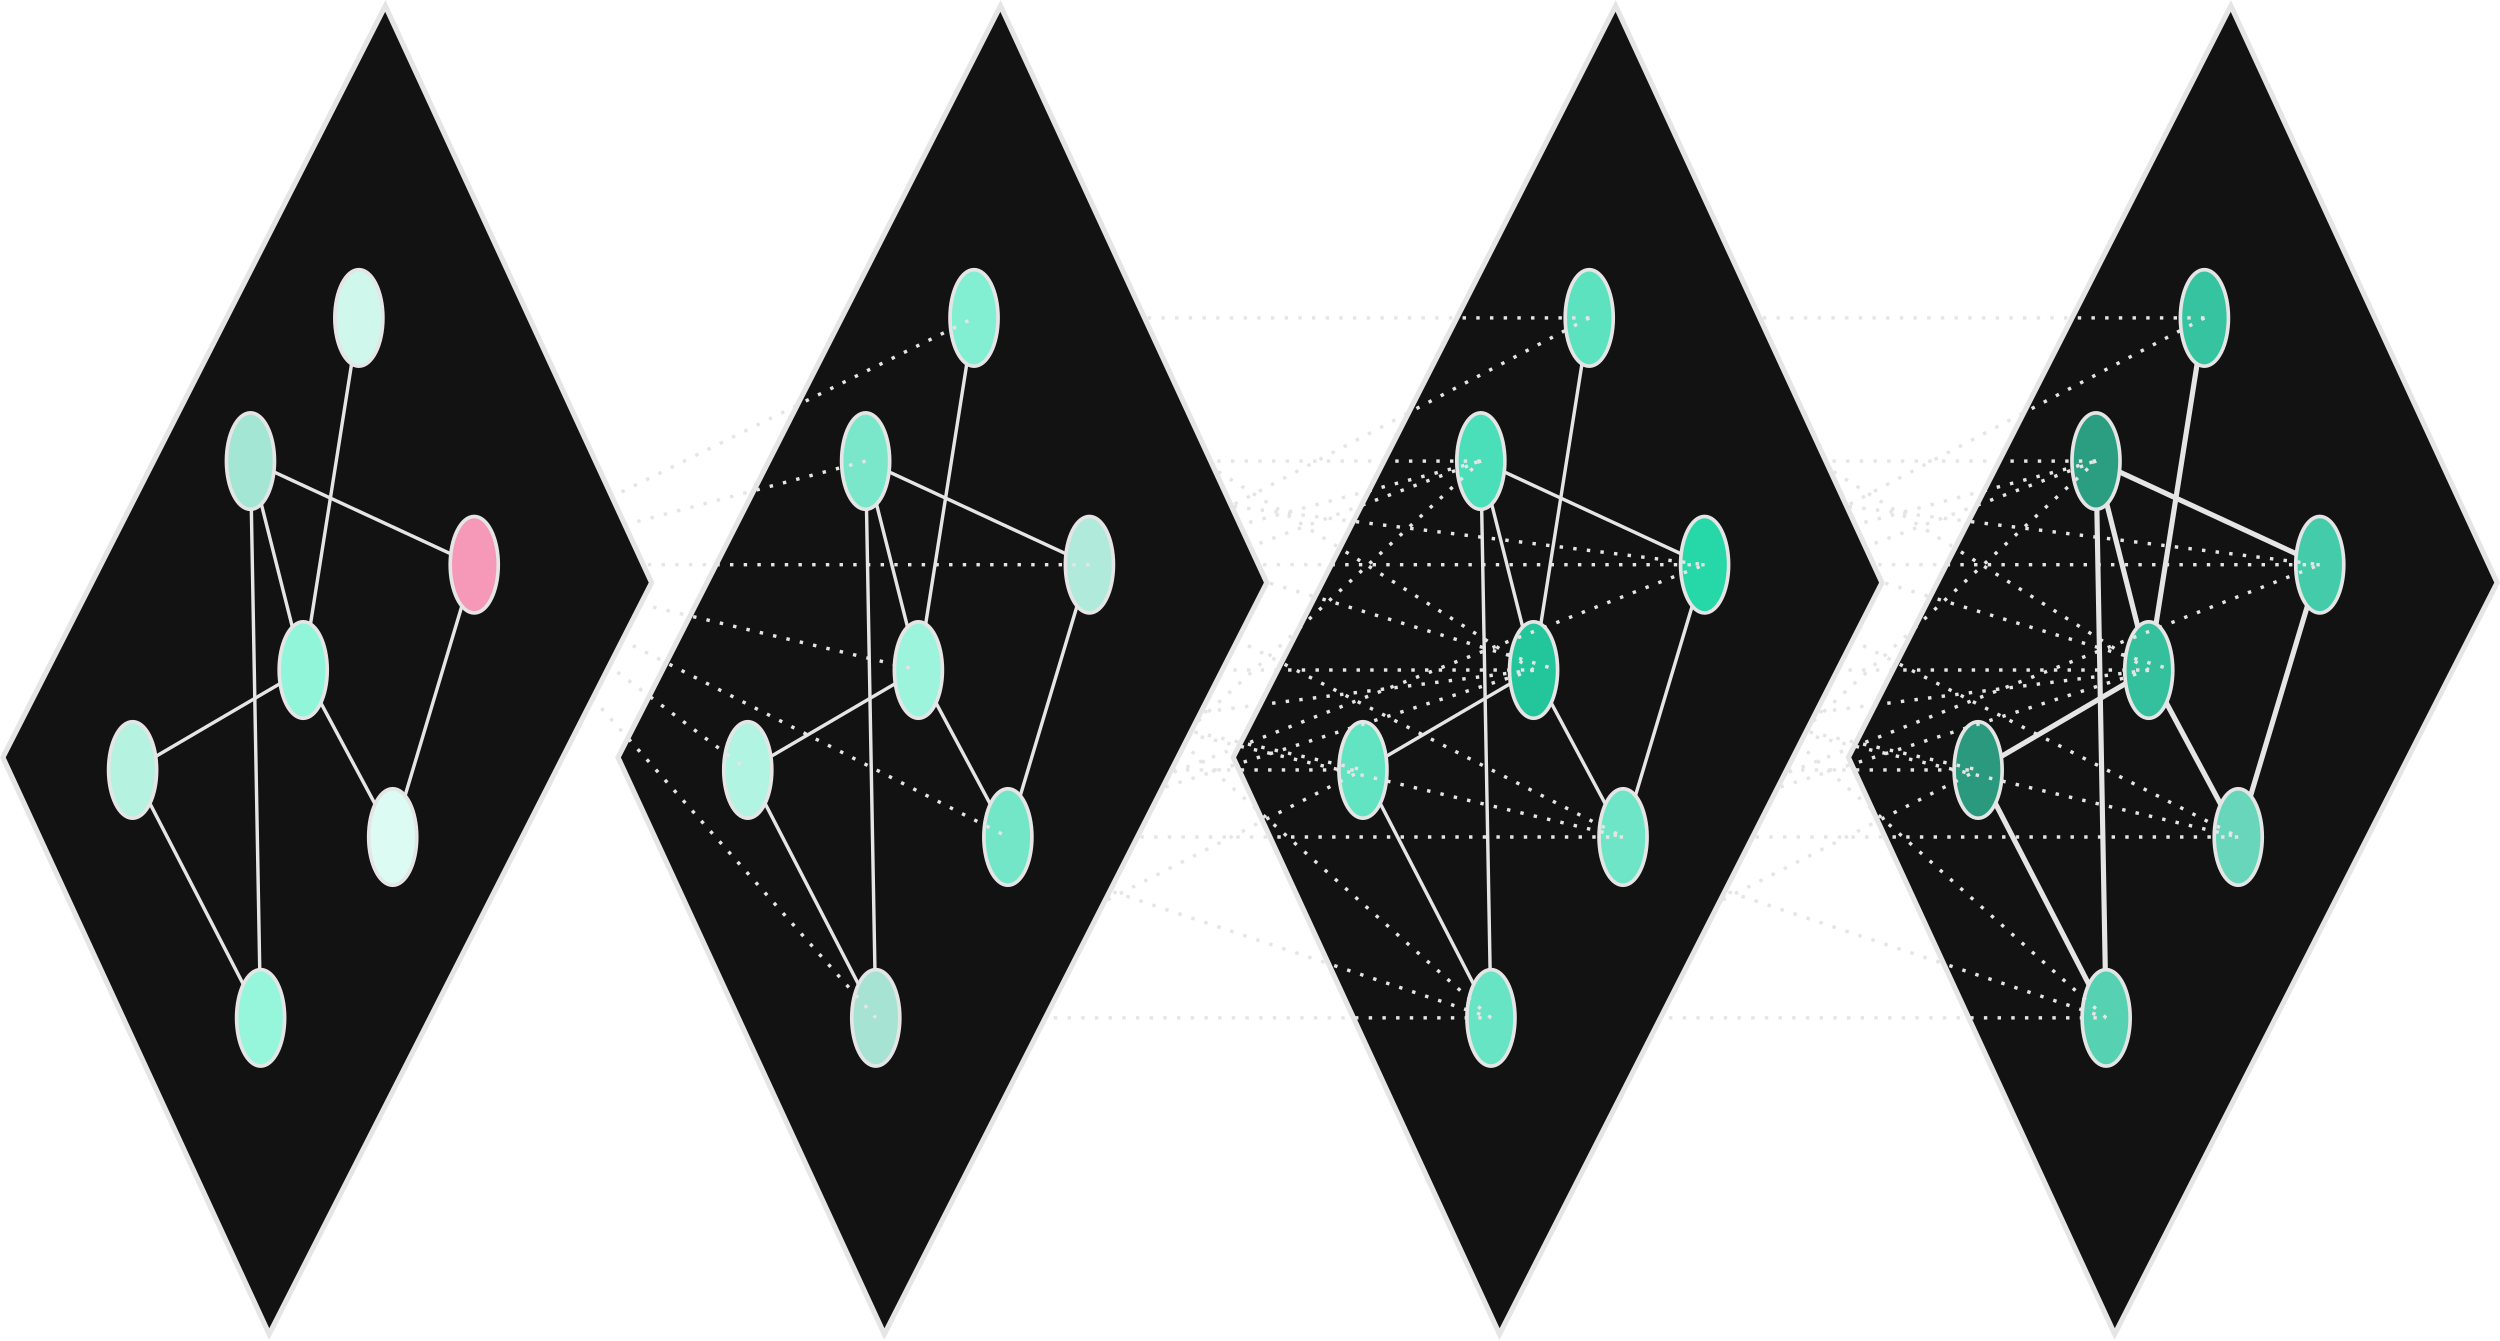
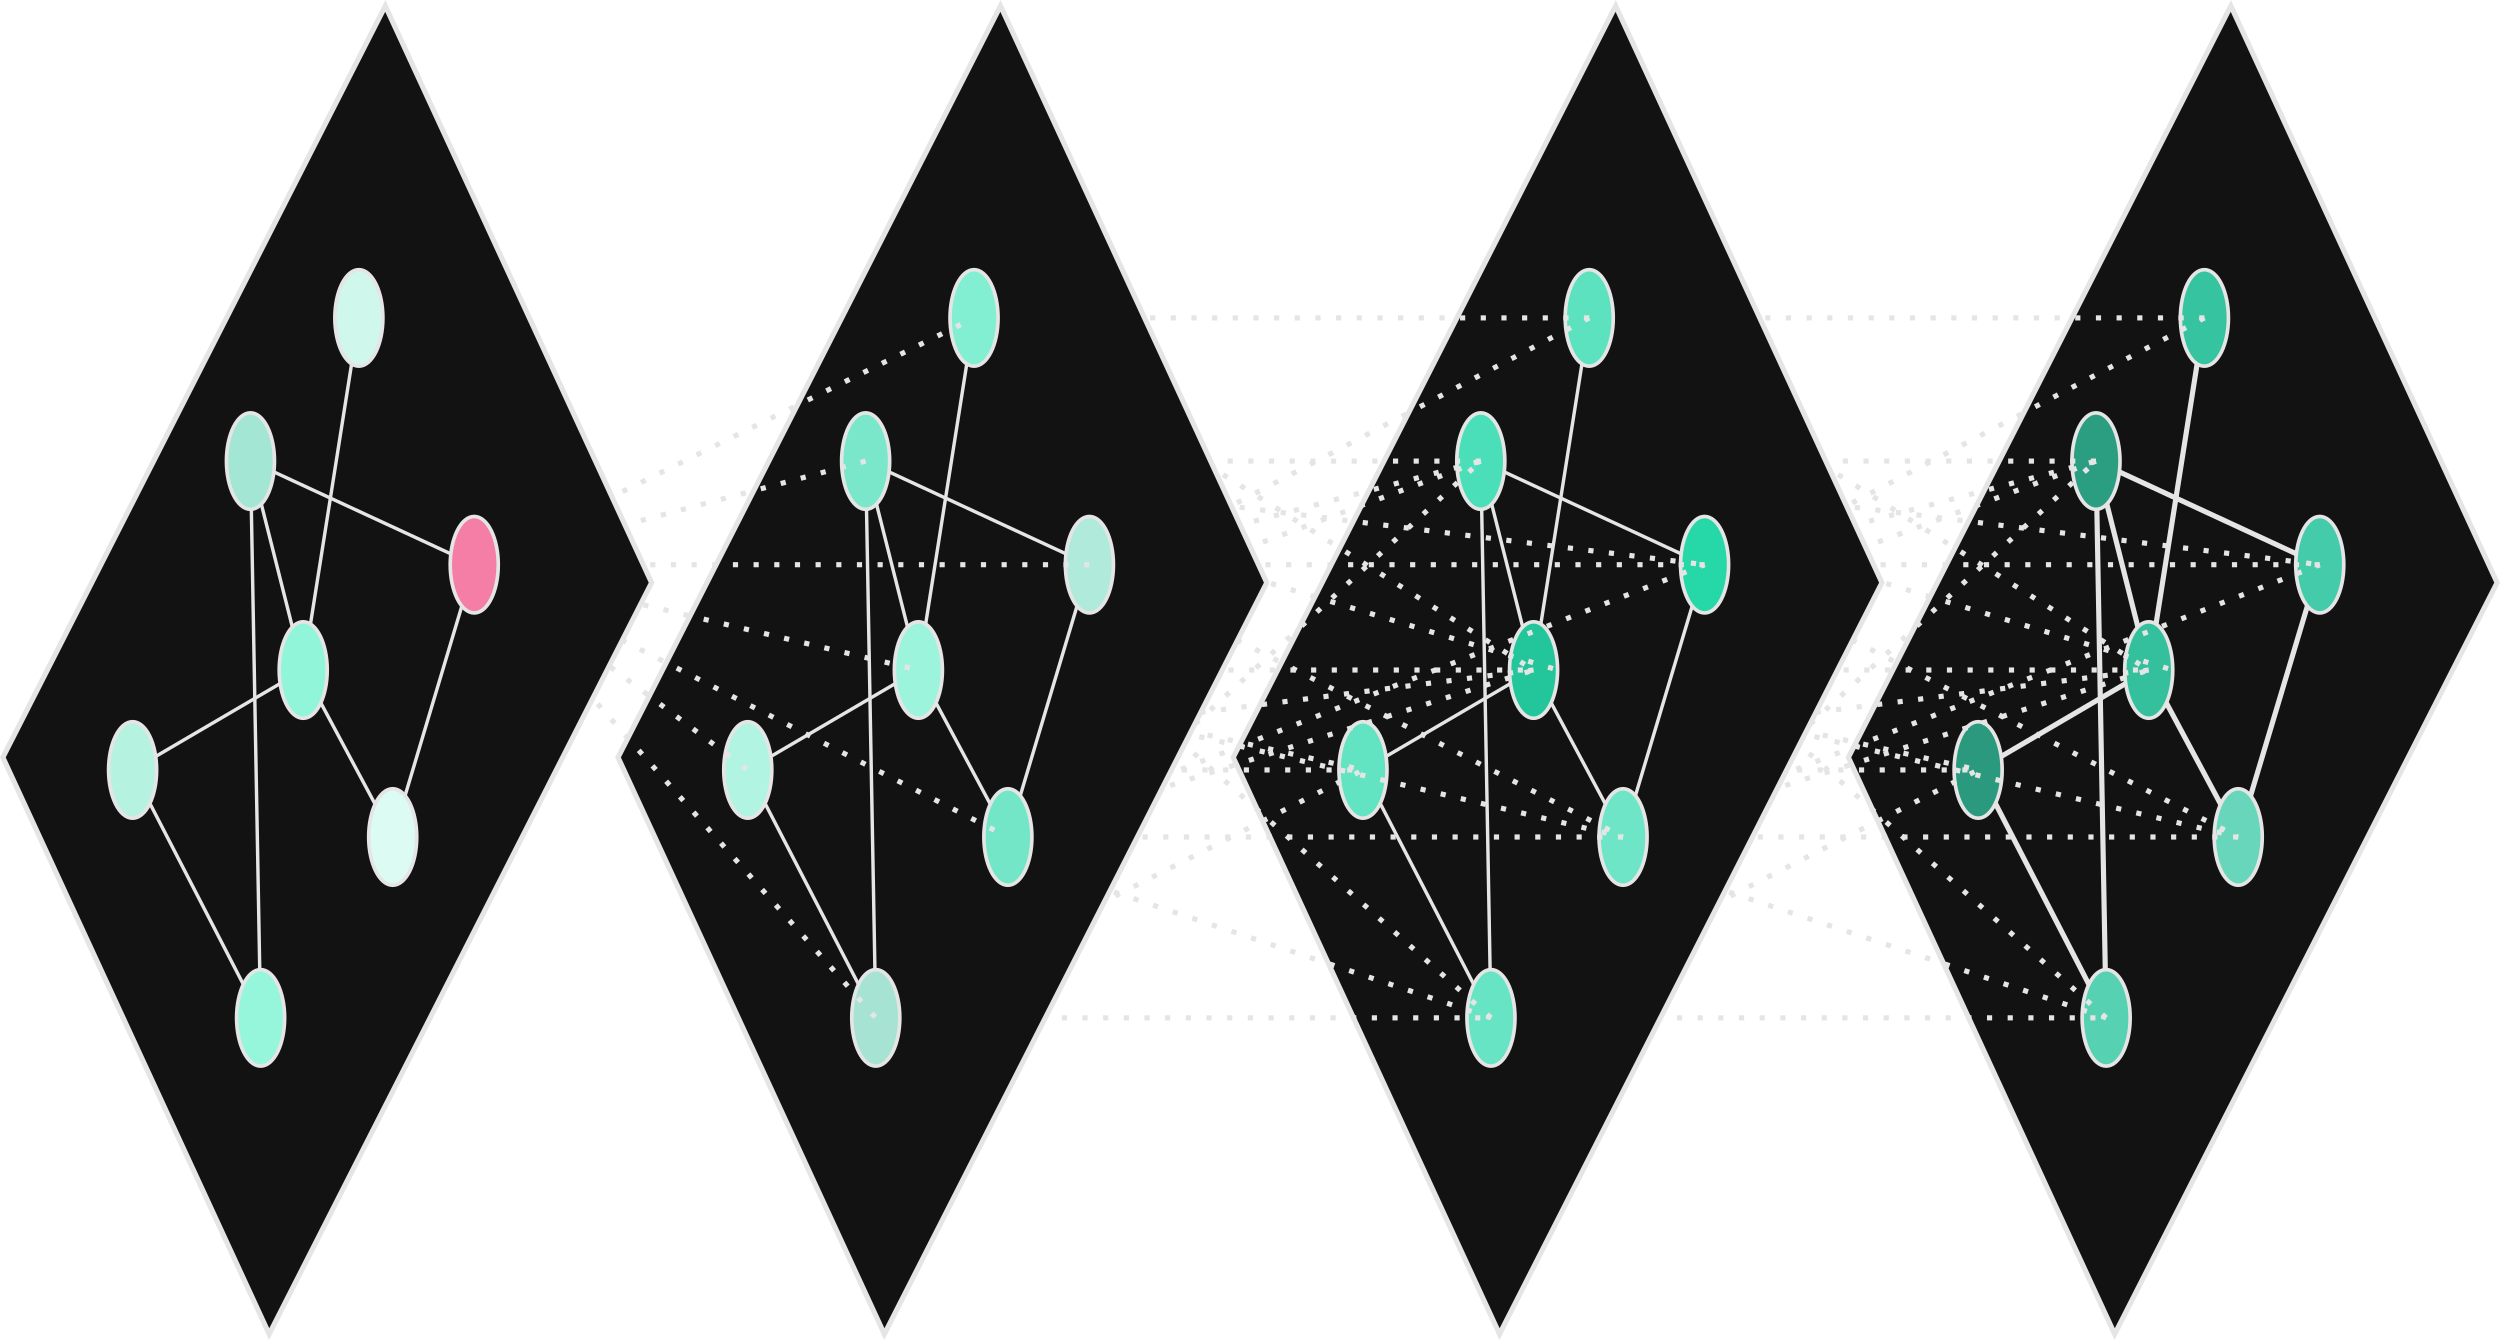
<svg xmlns="http://www.w3.org/2000/svg" width="193.542mm" height="103.742mm" viewBox="0 0 193.542 103.742" version="1.1" id="svg5" xml:space="preserve">
  <defs id="defs2" />
  <g id="layer1" transform="translate(-5.178205,-6.013082)">
    <path id="path2016" style="fill:#121212;fill-opacity:1;stroke:#e5e5e5;stroke-width:0.4;stroke-linecap:round;stroke-miterlimit:10;stroke-dasharray:none;stroke-opacity:1" d="M 177.883,6.471 198.498,51.123 168.891,109.297 148.275,64.646 Z" />
    <path style="fill:none;stroke:#e5e5e5;stroke-width:0.4;stroke-linecap:butt;stroke-linejoin:miter;stroke-dasharray:none;stroke-opacity:1" d="m 175.836,30.625 -4.309,27.259 6.928,12.927 6.312,-21.081" id="path2018" />
    <path style="fill:none;stroke:#e5e5e5;stroke-width:0.4;stroke-linecap:butt;stroke-linejoin:miter;stroke-dasharray:none;stroke-opacity:1" d="m 184.767,49.731 -17.324,-8.022 4.084,16.175 -13.208,7.736" id="path2020" />
    <path style="fill:none;stroke:#e5e5e5;stroke-width:0.4;stroke-linecap:butt;stroke-linejoin:miter;stroke-dasharray:none;stroke-opacity:1" d="M 168.229,84.812 158.319,65.62" id="path2022" />
    <path style="fill:none;stroke:#e5e5e5;stroke-width:0.4;stroke-linecap:butt;stroke-linejoin:miter;stroke-dasharray:none;stroke-opacity:1" d="m 167.443,41.709 0.787,43.103" id="path2024" />
    <ellipse style="fill:#35c49f;fill-opacity:1;stroke:#e5e5e5;stroke-width:0.282;stroke-linecap:round;stroke-miterlimit:10;stroke-dasharray:none;stroke-opacity:1" id="ellipse2026" cx="175.836" cy="30.625" rx="1.86" ry="3.735" />
    <ellipse style="fill:#34c09c;fill-opacity:1;stroke:#e5e5e5;stroke-width:0.282;stroke-linecap:round;stroke-miterlimit:10;stroke-dasharray:none;stroke-opacity:1" id="ellipse2028" cx="171.527" cy="57.884" rx="1.86" ry="3.735" />
    <ellipse style="fill:#56d1b2;fill-opacity:1;stroke:#e5e5e5;stroke-width:0.282;stroke-linecap:round;stroke-miterlimit:10;stroke-dasharray:none;stroke-opacity:1" id="ellipse2030" cx="168.229" cy="84.812" rx="1.86" ry="3.735" />
    <ellipse style="fill:#2a997d;fill-opacity:1;stroke:#e5e5e5;stroke-width:0.282;stroke-linecap:round;stroke-miterlimit:10;stroke-dasharray:none;stroke-opacity:1" id="ellipse2032" cx="158.319" cy="65.62" rx="1.86" ry="3.735" />
    <ellipse style="fill:#68d6ba;fill-opacity:1;stroke:#e5e5e5;stroke-width:0.282;stroke-linecap:round;stroke-miterlimit:10;stroke-dasharray:none;stroke-opacity:1" id="ellipse2034" cx="178.455" cy="70.811" rx="1.86" ry="3.735" />
    <ellipse style="fill:#2b9d80;fill-opacity:1;stroke:#e5e5e5;stroke-width:0.282;stroke-linecap:round;stroke-miterlimit:10;stroke-dasharray:none;stroke-opacity:1" id="ellipse2036" cx="167.443" cy="41.709" rx="1.86" ry="3.735" />
    <ellipse style="fill:#44ccaa;fill-opacity:1;stroke:#e5e5e5;stroke-width:0.282;stroke-linecap:round;stroke-miterlimit:10;stroke-dasharray:none;stroke-opacity:1" id="ellipse2038" cx="184.767" cy="49.731" rx="1.86" ry="3.735" />
-     <path style="fill:none;stroke:#e5e5e5;stroke-width:0.265;stroke-linecap:butt;stroke-linejoin:miter;stroke-dasharray:0.265, 0.795;stroke-dashoffset:0;stroke-opacity:1" d="m 110.694,65.62 47.625,3e-6" id="path1894" />
-     <path style="fill:none;stroke:#e5e5e5;stroke-width:0.265;stroke-linecap:butt;stroke-linejoin:miter;stroke-dasharray:0.265, 0.795;stroke-dashoffset:0;stroke-opacity:1" d="m 171.527,57.884 -60.833,7.736 57.535,19.192" id="path1896" />
-     <path style="fill:none;stroke:#e5e5e5;stroke-width:0.265;stroke-linecap:butt;stroke-linejoin:miter;stroke-dasharray:0.265, 0.795;stroke-dashoffset:0;stroke-opacity:1" d="m 137.142,49.731 41.313,21.081" id="path1898" />
-     <path style="fill:none;stroke:#e5e5e5;stroke-width:0.265;stroke-linecap:butt;stroke-linejoin:miter;stroke-dasharray:0.265, 0.795;stroke-dashoffset:0;stroke-opacity:1" d="m 184.767,49.731 h -47.625 l 30.301,-8.022" id="path1900" />
-     <path style="fill:none;stroke:#e5e5e5;stroke-width:0.265;stroke-linecap:butt;stroke-linejoin:miter;stroke-dasharray:0.265, 0.795;stroke-dashoffset:0;stroke-opacity:1" d="m 123.902,57.884 h 47.625" id="path1902" />
-     <path style="fill:none;stroke:#e5e5e5;stroke-width:0.265;stroke-linecap:butt;stroke-linejoin:miter;stroke-dasharray:0.265, 0.795;stroke-dashoffset:0;stroke-opacity:1" d="m 167.443,41.709 -43.541,16.175 54.553,12.927" id="path1904" />
-     <path style="fill:none;stroke:#e5e5e5;stroke-width:0.265;stroke-linecap:butt;stroke-linejoin:miter;stroke-dasharray:0.265, 0.795;stroke-dashoffset:0;stroke-opacity:1" d="m 175.836,30.625 -51.934,27.259 34.417,7.736" id="path1906" />
-     <path style="fill:none;stroke:#e5e5e5;stroke-width:0.265;stroke-linecap:butt;stroke-linejoin:miter;stroke-dasharray:0.265, 0.795;stroke-dashoffset:0;stroke-opacity:1" d="m 168.229,84.812 -48.412,-43.103 53.569,16.175" id="path1908" />
-     <path style="fill:none;stroke:#e5e5e5;stroke-width:0.265;stroke-linecap:butt;stroke-linejoin:miter;stroke-dasharray:0.265, 0.795;stroke-dashoffset:0;stroke-opacity:1" d="m 178.455,70.811 h -47.625 l 40.697,-12.927" id="path1910" />
-     <path style="fill:none;stroke:#e5e5e5;stroke-width:0.265;stroke-linecap:butt;stroke-linejoin:miter;stroke-dasharray:0.265, 0.795;stroke-dashoffset:0;stroke-opacity:1" d="M 130.83,70.811 184.767,49.731" id="path1912" />
-     <path style="fill:none;stroke:#e5e5e5;stroke-width:0.265;stroke-linecap:butt;stroke-linejoin:miter;stroke-dasharray:0.265, 0.795;stroke-dashoffset:0;stroke-opacity:1" d="m 120.604,84.812 46.838,-43.103" id="path1914" />
-     <path style="fill:none;stroke:#e5e5e5;stroke-width:0.265;stroke-linecap:butt;stroke-linejoin:miter;stroke-dasharray:0.265, 0.795;stroke-dashoffset:0;stroke-opacity:1" d="m 120.604,84.812 h 47.625" id="path1916" />
-     <path style="fill:none;stroke:#e5e5e5;stroke-width:0.265;stroke-linecap:butt;stroke-linejoin:miter;stroke-dasharray:0.265, 0.795;stroke-dashoffset:0;stroke-opacity:1" d="M 120.604,84.812 158.319,65.62" id="path1918" />
-     <path style="fill:none;stroke:#e5e5e5;stroke-width:0.265;stroke-linecap:butt;stroke-linejoin:miter;stroke-dasharray:0.265, 0.795;stroke-dashoffset:0;stroke-opacity:1" d="m 167.443,41.709 h -47.625 l 64.949,8.022" id="path1920" />
-     <path style="fill:none;stroke:#e5e5e5;stroke-width:0.265;stroke-linecap:butt;stroke-linejoin:miter;stroke-dasharray:0.265, 0.795;stroke-dashoffset:0;stroke-opacity:1" d="M 175.836,30.625 H 128.211 l 43.316,27.259" id="path1922" />
+     <path style="fill:none;stroke:#e5e5e5;stroke-width:0.4;stroke-linecap:butt;stroke-linejoin:miter;stroke-dasharray:0.4,1.2;stroke-dashoffset:0;stroke-opacity:1" d="m 110.694,65.62 47.625,3e-6" id="path1894" />
+     <path style="fill:none;stroke:#e5e5e5;stroke-width:0.4;stroke-linecap:butt;stroke-linejoin:miter;stroke-dasharray:0.4,1.2;stroke-dashoffset:0;stroke-opacity:1" d="m 171.527,57.884 -60.833,7.736 57.535,19.192" id="path1896" />
+     <path style="fill:none;stroke:#e5e5e5;stroke-width:0.4;stroke-linecap:butt;stroke-linejoin:miter;stroke-dasharray:0.4,1.2;stroke-dashoffset:0;stroke-opacity:1" d="m 137.142,49.731 41.313,21.081" id="path1898" />
+     <path style="fill:none;stroke:#e5e5e5;stroke-width:0.4;stroke-linecap:butt;stroke-linejoin:miter;stroke-dasharray:0.4,1.2;stroke-dashoffset:0;stroke-opacity:1" d="m 184.767,49.731 h -47.625 l 30.301,-8.022" id="path1900" />
+     <path style="fill:none;stroke:#e5e5e5;stroke-width:0.4;stroke-linecap:butt;stroke-linejoin:miter;stroke-dasharray:0.4,1.2;stroke-dashoffset:0;stroke-opacity:1" d="m 123.902,57.884 h 47.625" id="path1902" />
+     <path style="fill:none;stroke:#e5e5e5;stroke-width:0.4;stroke-linecap:butt;stroke-linejoin:miter;stroke-dasharray:0.4,1.2;stroke-dashoffset:0;stroke-opacity:1" d="m 167.443,41.709 -43.541,16.175 54.553,12.927" id="path1904" />
+     <path style="fill:none;stroke:#e5e5e5;stroke-width:0.4;stroke-linecap:butt;stroke-linejoin:miter;stroke-dasharray:0.4,1.2;stroke-dashoffset:0;stroke-opacity:1" d="m 175.836,30.625 -51.934,27.259 34.417,7.736" id="path1906" />
+     <path style="fill:none;stroke:#e5e5e5;stroke-width:0.4;stroke-linecap:butt;stroke-linejoin:miter;stroke-dasharray:0.4,1.2;stroke-dashoffset:0;stroke-opacity:1" d="m 168.229,84.812 -48.412,-43.103 53.569,16.175" id="path1908" />
+     <path style="fill:none;stroke:#e5e5e5;stroke-width:0.4;stroke-linecap:butt;stroke-linejoin:miter;stroke-dasharray:0.4,1.2;stroke-dashoffset:0;stroke-opacity:1" d="m 178.455,70.811 h -47.625 l 40.697,-12.927" id="path1910" />
+     <path style="fill:none;stroke:#e5e5e5;stroke-width:0.4;stroke-linecap:butt;stroke-linejoin:miter;stroke-dasharray:0.4,1.2;stroke-dashoffset:0;stroke-opacity:1" d="M 130.83,70.811 184.767,49.731" id="path1912" />
+     <path style="fill:none;stroke:#e5e5e5;stroke-width:0.4;stroke-linecap:butt;stroke-linejoin:miter;stroke-dasharray:0.4,1.2;stroke-dashoffset:0;stroke-opacity:1" d="m 120.604,84.812 46.838,-43.103" id="path1914" />
+     <path style="fill:none;stroke:#e5e5e5;stroke-width:0.4;stroke-linecap:butt;stroke-linejoin:miter;stroke-dasharray:0.4,1.2;stroke-dashoffset:0;stroke-opacity:1" d="m 120.604,84.812 h 47.625" id="path1916" />
+     <path style="fill:none;stroke:#e5e5e5;stroke-width:0.4;stroke-linecap:butt;stroke-linejoin:miter;stroke-dasharray:0.4,1.2;stroke-dashoffset:0;stroke-opacity:1" d="M 120.604,84.812 158.319,65.62" id="path1918" />
+     <path style="fill:none;stroke:#e5e5e5;stroke-width:0.4;stroke-linecap:butt;stroke-linejoin:miter;stroke-dasharray:0.4,1.2;stroke-dashoffset:0;stroke-opacity:1" d="m 167.443,41.709 h -47.625 l 64.949,8.022" id="path1920" />
+     <path style="fill:none;stroke:#e5e5e5;stroke-width:0.4;stroke-linecap:butt;stroke-linejoin:miter;stroke-dasharray:0.4,1.2;stroke-dashoffset:0;stroke-opacity:1" d="M 175.836,30.625 H 128.211 l 43.316,27.259" id="path1922" />
    <path id="path1924" style="fill:#121212;fill-opacity:1;stroke:#e5e5e5;stroke-width:0.4;stroke-linecap:round;stroke-miterlimit:10;stroke-dasharray:none;stroke-opacity:1" d="M 130.258,6.471 150.873,51.123 121.266,109.297 100.65,64.646 Z" />
    <path style="fill:none;stroke:#e5e5e5;stroke-width:0.265px;stroke-linecap:butt;stroke-linejoin:miter;stroke-opacity:1" d="m 128.211,30.625 -4.309,27.259 6.928,12.927 6.312,-21.081" id="path1926" />
    <path style="fill:none;stroke:#e5e5e5;stroke-width:0.265px;stroke-linecap:butt;stroke-linejoin:miter;stroke-opacity:1" d="m 137.142,49.731 -17.324,-8.022 4.084,16.175 -13.208,7.736" id="path1928" />
    <path style="fill:none;stroke:#e5e5e5;stroke-width:0.265px;stroke-linecap:butt;stroke-linejoin:miter;stroke-opacity:1" d="M 120.604,84.812 110.694,65.62" id="path1930" />
    <path style="fill:none;stroke:#e5e5e5;stroke-width:0.265px;stroke-linecap:butt;stroke-linejoin:miter;stroke-opacity:1" d="m 119.818,41.709 0.787,43.103" id="path1932" />
    <ellipse style="fill:#5ce2bf;fill-opacity:1;stroke:#e5e5e5;stroke-width:0.282;stroke-linecap:round;stroke-miterlimit:10;stroke-dasharray:none;stroke-opacity:1" id="ellipse1934" cx="128.211" cy="30.625" rx="1.86" ry="3.735" />
    <ellipse style="fill:#23c69b;fill-opacity:1;stroke:#e5e5e5;stroke-width:0.282;stroke-linecap:round;stroke-miterlimit:10;stroke-dasharray:none;stroke-opacity:1" id="ellipse1936" cx="123.902" cy="57.884" rx="1.86" ry="3.735" />
    <ellipse style="fill:#26d7a8;fill-opacity:1;stroke:#e5e5e5;stroke-width:0.282;stroke-linecap:round;stroke-miterlimit:10;stroke-dasharray:none;stroke-opacity:1" id="ellipse1938" cx="137.142" cy="49.731" rx="1.86" ry="3.735" />
    <ellipse style="fill:#67e4c4;fill-opacity:1;stroke:#e5e5e5;stroke-width:0.282;stroke-linecap:round;stroke-miterlimit:10;stroke-dasharray:none;stroke-opacity:1" id="ellipse1940" cx="120.604" cy="84.812" rx="1.86" ry="3.735" />
    <ellipse style="fill:#62e3c1;fill-opacity:1;stroke:#e5e5e5;stroke-width:0.282;stroke-linecap:round;stroke-miterlimit:10;stroke-dasharray:none;stroke-opacity:1" id="ellipse1942" cx="110.694" cy="65.62" rx="1.86" ry="3.735" />
    <ellipse style="fill:#6ee5c6;fill-opacity:1;stroke:#e5e5e5;stroke-width:0.282;stroke-linecap:round;stroke-miterlimit:10;stroke-dasharray:none;stroke-opacity:1" id="ellipse1944" cx="130.83" cy="70.811" rx="1.86" ry="3.735" />
    <ellipse style="fill:#4adfb8;fill-opacity:1;stroke:#e5e5e5;stroke-width:0.282;stroke-linecap:round;stroke-miterlimit:10;stroke-dasharray:none;stroke-opacity:1" id="ellipse1946" cx="119.818" cy="41.709" rx="1.86" ry="3.735" />
-     <path style="fill:none;stroke:#e5e5e5;stroke-width:0.265;stroke-linecap:butt;stroke-linejoin:miter;stroke-dasharray:0.265, 0.795;stroke-dashoffset:0;stroke-opacity:1" d="m 63.069,65.62 47.625,3e-6" id="path1888" />
-     <path style="fill:none;stroke:#e5e5e5;stroke-width:0.265;stroke-linecap:butt;stroke-linejoin:miter;stroke-dasharray:0.265, 0.795;stroke-dashoffset:0;stroke-opacity:1" d="M 123.902,57.884 63.069,65.62 120.604,84.812" id="path1884" />
-     <path style="fill:none;stroke:#e5e5e5;stroke-width:0.265;stroke-linecap:butt;stroke-linejoin:miter;stroke-dasharray:0.265, 0.795;stroke-dashoffset:0;stroke-opacity:1" d="M 89.517,49.731 130.83,70.811" id="path1872" />
-     <path style="fill:none;stroke:#e5e5e5;stroke-width:0.265;stroke-linecap:butt;stroke-linejoin:miter;stroke-dasharray:0.265, 0.795;stroke-dashoffset:0;stroke-opacity:1" d="M 137.142,49.731 H 89.517 l 30.301,-8.022" id="path1870" />
-     <path style="fill:none;stroke:#e5e5e5;stroke-width:0.265;stroke-linecap:butt;stroke-linejoin:miter;stroke-dasharray:0.265, 0.795;stroke-dashoffset:0;stroke-opacity:1" d="M 76.277,57.884 H 123.902" id="path1874" />
-     <path style="fill:none;stroke:#e5e5e5;stroke-width:0.265;stroke-linecap:butt;stroke-linejoin:miter;stroke-dasharray:0.265, 0.795;stroke-dashoffset:0;stroke-opacity:1" d="M 119.818,41.709 76.277,57.884 130.83,70.811" id="path1876" />
-     <path style="fill:none;stroke:#e5e5e5;stroke-width:0.265;stroke-linecap:butt;stroke-linejoin:miter;stroke-dasharray:0.265, 0.795;stroke-dashoffset:0;stroke-opacity:1" d="M 128.211,30.625 76.277,57.884 110.694,65.62" id="path1878" />
-     <path style="fill:none;stroke:#e5e5e5;stroke-width:0.265;stroke-linecap:butt;stroke-linejoin:miter;stroke-dasharray:0.265, 0.795;stroke-dashoffset:0;stroke-opacity:1" d="M 120.604,84.812 72.193,41.709 125.762,57.884" id="path1868" />
-     <path style="fill:none;stroke:#e5e5e5;stroke-width:0.265;stroke-linecap:butt;stroke-linejoin:miter;stroke-dasharray:0.265, 0.795;stroke-dashoffset:0;stroke-opacity:1" d="M 130.83,70.811 H 83.205 L 123.902,57.884" id="path1880" />
-     <path style="fill:none;stroke:#e5e5e5;stroke-width:0.265;stroke-linecap:butt;stroke-linejoin:miter;stroke-dasharray:0.265, 0.795;stroke-dashoffset:0;stroke-opacity:1" d="M 83.205,70.811 137.142,49.731" id="path1882" />
-     <path style="fill:none;stroke:#e5e5e5;stroke-width:0.265;stroke-linecap:butt;stroke-linejoin:miter;stroke-dasharray:0.265, 0.795;stroke-dashoffset:0;stroke-opacity:1" d="M 72.979,84.812 119.818,41.709" id="path1892" />
-     <path style="fill:none;stroke:#e5e5e5;stroke-width:0.265;stroke-linecap:butt;stroke-linejoin:miter;stroke-dasharray:0.265, 0.795;stroke-dashoffset:0;stroke-opacity:1" d="m 72.979,84.812 h 47.625" id="path1886" />
-     <path style="fill:none;stroke:#e5e5e5;stroke-width:0.265;stroke-linecap:butt;stroke-linejoin:miter;stroke-dasharray:0.265, 0.795;stroke-dashoffset:0;stroke-opacity:1" d="M 72.979,84.812 110.694,65.62" id="path1890" />
-     <path style="fill:none;stroke:#e5e5e5;stroke-width:0.265;stroke-linecap:butt;stroke-linejoin:miter;stroke-dasharray:0.265, 0.795;stroke-dashoffset:0;stroke-opacity:1" d="M 119.818,41.709 H 72.193 l 64.949,8.022" id="path1866" />
-     <path style="fill:none;stroke:#e5e5e5;stroke-width:0.265;stroke-linecap:butt;stroke-linejoin:miter;stroke-dasharray:0.265, 0.795;stroke-dashoffset:0;stroke-opacity:1" d="M 128.211,30.625 H 80.586 l 43.316,27.259" id="path1864" />
+     <path style="fill:none;stroke:#e5e5e5;stroke-width:0.4;stroke-linecap:butt;stroke-linejoin:miter;stroke-dasharray:0.4,1.2;stroke-dashoffset:0;stroke-opacity:1" d="m 63.069,65.62 47.625,3e-6" id="path1888" />
+     <path style="fill:none;stroke:#e5e5e5;stroke-width:0.4;stroke-linecap:butt;stroke-linejoin:miter;stroke-dasharray:0.4,1.2;stroke-dashoffset:0;stroke-opacity:1" d="M 123.902,57.884 63.069,65.62 120.604,84.812" id="path1884" />
+     <path style="fill:none;stroke:#e5e5e5;stroke-width:0.4;stroke-linecap:butt;stroke-linejoin:miter;stroke-dasharray:0.4,1.2;stroke-dashoffset:0;stroke-opacity:1" d="M 89.517,49.731 130.83,70.811" id="path1872" />
+     <path style="fill:none;stroke:#e5e5e5;stroke-width:0.4;stroke-linecap:butt;stroke-linejoin:miter;stroke-dasharray:0.4,1.2;stroke-dashoffset:0;stroke-opacity:1" d="M 137.142,49.731 H 89.517 l 30.301,-8.022" id="path1870" />
+     <path style="fill:none;stroke:#e5e5e5;stroke-width:0.4;stroke-linecap:butt;stroke-linejoin:miter;stroke-dasharray:0.4,1.2;stroke-dashoffset:0;stroke-opacity:1" d="M 76.277,57.884 H 123.902" id="path1874" />
+     <path style="fill:none;stroke:#e5e5e5;stroke-width:0.4;stroke-linecap:butt;stroke-linejoin:miter;stroke-dasharray:0.4,1.2;stroke-dashoffset:0;stroke-opacity:1" d="M 119.818,41.709 76.277,57.884 130.83,70.811" id="path1876" />
+     <path style="fill:none;stroke:#e5e5e5;stroke-width:0.4;stroke-linecap:butt;stroke-linejoin:miter;stroke-dasharray:0.4,1.2;stroke-dashoffset:0;stroke-opacity:1" d="M 128.211,30.625 76.277,57.884 110.694,65.62" id="path1878" />
+     <path style="fill:none;stroke:#e5e5e5;stroke-width:0.4;stroke-linecap:butt;stroke-linejoin:miter;stroke-dasharray:0.4,1.2;stroke-dashoffset:0;stroke-opacity:1" d="M 120.604,84.812 72.193,41.709 125.762,57.884" id="path1868" />
+     <path style="fill:none;stroke:#e5e5e5;stroke-width:0.4;stroke-linecap:butt;stroke-linejoin:miter;stroke-dasharray:0.4,1.2;stroke-dashoffset:0;stroke-opacity:1" d="M 130.83,70.811 H 83.205 L 123.902,57.884" id="path1880" />
+     <path style="fill:none;stroke:#e5e5e5;stroke-width:0.4;stroke-linecap:butt;stroke-linejoin:miter;stroke-dasharray:0.4,1.2;stroke-dashoffset:0;stroke-opacity:1" d="M 83.205,70.811 137.142,49.731" id="path1882" />
+     <path style="fill:none;stroke:#e5e5e5;stroke-width:0.4;stroke-linecap:butt;stroke-linejoin:miter;stroke-dasharray:0.4,1.2;stroke-dashoffset:0;stroke-opacity:1" d="M 72.979,84.812 119.818,41.709" id="path1892" />
+     <path style="fill:none;stroke:#e5e5e5;stroke-width:0.4;stroke-linecap:butt;stroke-linejoin:miter;stroke-dasharray:0.4,1.2;stroke-dashoffset:0;stroke-opacity:1" d="m 72.979,84.812 h 47.625" id="path1886" />
+     <path style="fill:none;stroke:#e5e5e5;stroke-width:0.4;stroke-linecap:butt;stroke-linejoin:miter;stroke-dasharray:0.4,1.2;stroke-dashoffset:0;stroke-opacity:1" d="M 72.979,84.812 110.694,65.62" id="path1890" />
+     <path style="fill:none;stroke:#e5e5e5;stroke-width:0.4;stroke-linecap:butt;stroke-linejoin:miter;stroke-dasharray:0.4,1.2;stroke-dashoffset:0;stroke-opacity:1" d="M 119.818,41.709 H 72.193 l 64.949,8.022" id="path1866" />
+     <path style="fill:none;stroke:#e5e5e5;stroke-width:0.4;stroke-linecap:butt;stroke-linejoin:miter;stroke-dasharray:0.4,1.2;stroke-dashoffset:0;stroke-opacity:1" d="M 128.211,30.625 H 80.586 l 43.316,27.259" id="path1864" />
    <path id="path1569" style="fill:#121212;fill-opacity:1;stroke:#e5e5e5;stroke-width:0.4;stroke-linecap:round;stroke-miterlimit:10;stroke-dasharray:none;stroke-opacity:1" d="M 82.633,6.471 103.248,51.123 73.641,109.297 53.025,64.646 Z" />
    <path style="fill:none;stroke:#e5e5e5;stroke-width:0.265px;stroke-linecap:butt;stroke-linejoin:miter;stroke-opacity:1" d="m 80.586,30.625 -4.309,27.259 6.928,12.927 6.312,-21.081" id="path1561" />
    <path style="fill:none;stroke:#e5e5e5;stroke-width:0.265px;stroke-linecap:butt;stroke-linejoin:miter;stroke-opacity:1" d="m 89.517,49.731 -17.324,-8.022 4.084,16.175 -13.208,7.736" id="path1563" />
    <path style="fill:none;stroke:#e5e5e5;stroke-width:0.265px;stroke-linecap:butt;stroke-linejoin:miter;stroke-opacity:1" d="M 72.979,84.812 63.069,65.62" id="path1565" />
    <path style="fill:none;stroke:#e5e5e5;stroke-width:0.265px;stroke-linecap:butt;stroke-linejoin:miter;stroke-opacity:1" d="m 72.193,41.709 0.787,43.103" id="path1567" />
    <ellipse style="fill:#82efd3;fill-opacity:1;stroke:#e5e5e5;stroke-width:0.282;stroke-linecap:round;stroke-miterlimit:10;stroke-dasharray:none;stroke-opacity:1" id="ellipse1571" cx="80.586" cy="30.625" rx="1.86" ry="3.735" />
    <ellipse style="fill:#9df4dd;fill-opacity:1;stroke:#e5e5e5;stroke-width:0.282;stroke-linecap:round;stroke-miterlimit:10;stroke-dasharray:none;stroke-opacity:1" id="ellipse1573" cx="76.277" cy="57.884" rx="1.86" ry="3.735" />
    <ellipse style="fill:#afeadb;fill-opacity:1;stroke:#e5e5e5;stroke-width:0.282;stroke-linecap:round;stroke-miterlimit:10;stroke-dasharray:none;stroke-opacity:1" id="ellipse1575" cx="89.517" cy="49.731" rx="1.86" ry="3.735" />
    <ellipse style="fill:#a6e3d3;fill-opacity:1;stroke:#e5e5e5;stroke-width:0.282;stroke-linecap:round;stroke-miterlimit:10;stroke-dasharray:none;stroke-opacity:1" id="ellipse1577" cx="72.979" cy="84.812" rx="1.86" ry="3.735" />
    <ellipse style="fill:#b1f4e2;fill-opacity:1;stroke:#e5e5e5;stroke-width:0.282;stroke-linecap:round;stroke-miterlimit:10;stroke-dasharray:none;stroke-opacity:1" id="ellipse1579" cx="63.069" cy="65.62" rx="1.86" ry="3.735" />
    <ellipse style="fill:#73e6c8;fill-opacity:1;stroke:#e5e5e5;stroke-width:0.282;stroke-linecap:round;stroke-miterlimit:10;stroke-dasharray:none;stroke-opacity:1" id="ellipse1581" cx="83.205" cy="70.811" rx="1.86" ry="3.735" />
    <ellipse style="fill:#7ae7cb;fill-opacity:1;stroke:#e5e5e5;stroke-width:0.282;stroke-linecap:round;stroke-miterlimit:10;stroke-dasharray:none;stroke-opacity:1" id="ellipse1583" cx="72.193" cy="41.709" rx="1.86" ry="3.735" />
-     <path style="fill:none;stroke:#e5e5e5;stroke-width:0.265;stroke-linecap:butt;stroke-linejoin:miter;stroke-dasharray:0.265, 0.795;stroke-dashoffset:0;stroke-opacity:1" d="M 89.517,49.731 H 41.892 l 21.177,15.889" id="path1850" />
-     <path style="fill:none;stroke:#e5e5e5;stroke-width:0.265;stroke-linecap:butt;stroke-linejoin:miter;stroke-dasharray:0.265, 0.795;stroke-dashoffset:0;stroke-opacity:1" d="m 41.892,49.731 41.313,21.081" id="path1854" />
-     <path style="fill:none;stroke:#e5e5e5;stroke-width:0.265;stroke-linecap:butt;stroke-linejoin:miter;stroke-dasharray:0.265, 0.795;stroke-dashoffset:0;stroke-opacity:1" d="m 72.193,41.709 -30.301,8.022 34.385,8.154" id="path1846" />
-     <path style="fill:none;stroke:#e5e5e5;stroke-width:0.265;stroke-linecap:butt;stroke-linejoin:miter;stroke-dasharray:0.265, 0.795;stroke-dashoffset:0;stroke-opacity:1" d="M 41.892,49.731 80.586,30.625" id="path1848" />
-     <path style="fill:none;stroke:#e5e5e5;stroke-width:0.265;stroke-linecap:butt;stroke-linejoin:miter;stroke-dasharray:0.265, 0.795;stroke-dashoffset:0;stroke-opacity:1" d="M 41.892,49.731 72.979,84.812" id="path1852" />
+     <path style="fill:none;stroke:#e5e5e5;stroke-width:0.4;stroke-linecap:butt;stroke-linejoin:miter;stroke-dasharray:0.4,1.2;stroke-dashoffset:0;stroke-opacity:1" d="M 89.517,49.731 H 41.892 l 21.177,15.889" id="path1850" />
+     <path style="fill:none;stroke:#e5e5e5;stroke-width:0.4;stroke-linecap:butt;stroke-linejoin:miter;stroke-dasharray:0.4,1.2;stroke-dashoffset:0;stroke-opacity:1" d="m 41.892,49.731 41.313,21.081" id="path1854" />
+     <path style="fill:none;stroke:#e5e5e5;stroke-width:0.4;stroke-linecap:butt;stroke-linejoin:miter;stroke-dasharray:0.4,1.2;stroke-dashoffset:0;stroke-opacity:1" d="m 72.193,41.709 -30.301,8.022 34.385,8.154" id="path1846" />
+     <path style="fill:none;stroke:#e5e5e5;stroke-width:0.4;stroke-linecap:butt;stroke-linejoin:miter;stroke-dasharray:0.4,1.2;stroke-dashoffset:0;stroke-opacity:1" d="M 41.892,49.731 80.586,30.625" id="path1848" />
+     <path style="fill:none;stroke:#e5e5e5;stroke-width:0.4;stroke-linecap:butt;stroke-linejoin:miter;stroke-dasharray:0.4,1.2;stroke-dashoffset:0;stroke-opacity:1" d="M 41.892,49.731 72.979,84.812" id="path1852" />
    <path id="rect472" style="fill:#121212;fill-opacity:1;stroke:#e5e5e5;stroke-width:0.4;stroke-linecap:round;stroke-miterlimit:10;stroke-dasharray:none;stroke-opacity:1" d="M 35.008,6.471 55.623,51.123 26.016,109.297 5.4,64.646 Z" />
    <path style="fill:none;stroke:#e5e5e5;stroke-width:0.265px;stroke-linecap:butt;stroke-linejoin:miter;stroke-opacity:1" d="m 32.961,30.625 -4.309,27.259 6.928,12.927 6.312,-21.081" id="path1339" />
    <path style="fill:none;stroke:#e5e5e5;stroke-width:0.265px;stroke-linecap:butt;stroke-linejoin:miter;stroke-opacity:1" d="m 41.892,49.731 -17.324,-8.022 4.084,16.175 -13.208,7.736" id="path1341" />
    <path style="fill:none;stroke:#e5e5e5;stroke-width:0.265px;stroke-linecap:butt;stroke-linejoin:miter;stroke-opacity:1" d="M 25.354,84.812 15.444,65.62" id="path1343" />
    <path style="fill:none;stroke:#e5e5e5;stroke-width:0.265px;stroke-linecap:butt;stroke-linejoin:miter;stroke-opacity:1" d="m 24.568,41.709 0.787,43.103" id="path1345" />
    <ellipse style="fill:#cff7ec;fill-opacity:1;stroke:#e5e5e5;stroke-width:0.282;stroke-linecap:round;stroke-miterlimit:10;stroke-dasharray:none;stroke-opacity:1" id="path1182" cx="32.961" cy="30.625" rx="1.86" ry="3.735" />
    <ellipse style="fill:#91f5d9;fill-opacity:1;stroke:#e5e5e5;stroke-width:0.282;stroke-linecap:round;stroke-miterlimit:10;stroke-dasharray:none;stroke-opacity:1" id="path1182-3" cx="28.652" cy="57.884" rx="1.86" ry="3.735" />
    <ellipse style="fill:#95f6db;fill-opacity:1;stroke:#e5e5e5;stroke-width:0.282;stroke-linecap:round;stroke-miterlimit:10;stroke-dasharray:none;stroke-opacity:1" id="path1182-7" cx="25.354" cy="84.812" rx="1.86" ry="3.735" />
    <ellipse style="fill:#b5f2e0;fill-opacity:1;stroke:#e5e5e5;stroke-width:0.282;stroke-linecap:round;stroke-miterlimit:10;stroke-dasharray:none;stroke-opacity:1" id="path1182-5" cx="15.444" cy="65.62" rx="1.86" ry="3.735" />
    <ellipse style="fill:#dcfbf2;fill-opacity:1;stroke:#e5e5e5;stroke-width:0.282;stroke-linecap:round;stroke-miterlimit:10;stroke-dasharray:none;stroke-opacity:1" id="path1182-35" cx="35.58" cy="70.811" rx="1.86" ry="3.735" />
    <ellipse style="fill:#a4e6d4;fill-opacity:1;stroke:#e5e5e5;stroke-width:0.282;stroke-linecap:round;stroke-miterlimit:10;stroke-dasharray:none;stroke-opacity:1" id="path1182-62" cx="24.568" cy="41.709" rx="1.86" ry="3.735" />
-     <ellipse style="fill:#f698b8;fill-opacity:1;stroke:#e5e5e5;stroke-width:0.282;stroke-linecap:round;stroke-miterlimit:10;stroke-dasharray:none;stroke-opacity:1" id="path1182-6" cx="41.892" cy="49.731" rx="1.86" ry="3.735" />
+     <ellipse style="fill:#f47ea6;fill-opacity:1;stroke:#e5e5e5;stroke-width:0.282;stroke-linecap:round;stroke-miterlimit:10;stroke-dasharray:none;stroke-opacity:1" id="path1182-6" cx="41.892" cy="49.731" rx="1.86" ry="3.735" />
  </g>
</svg>
